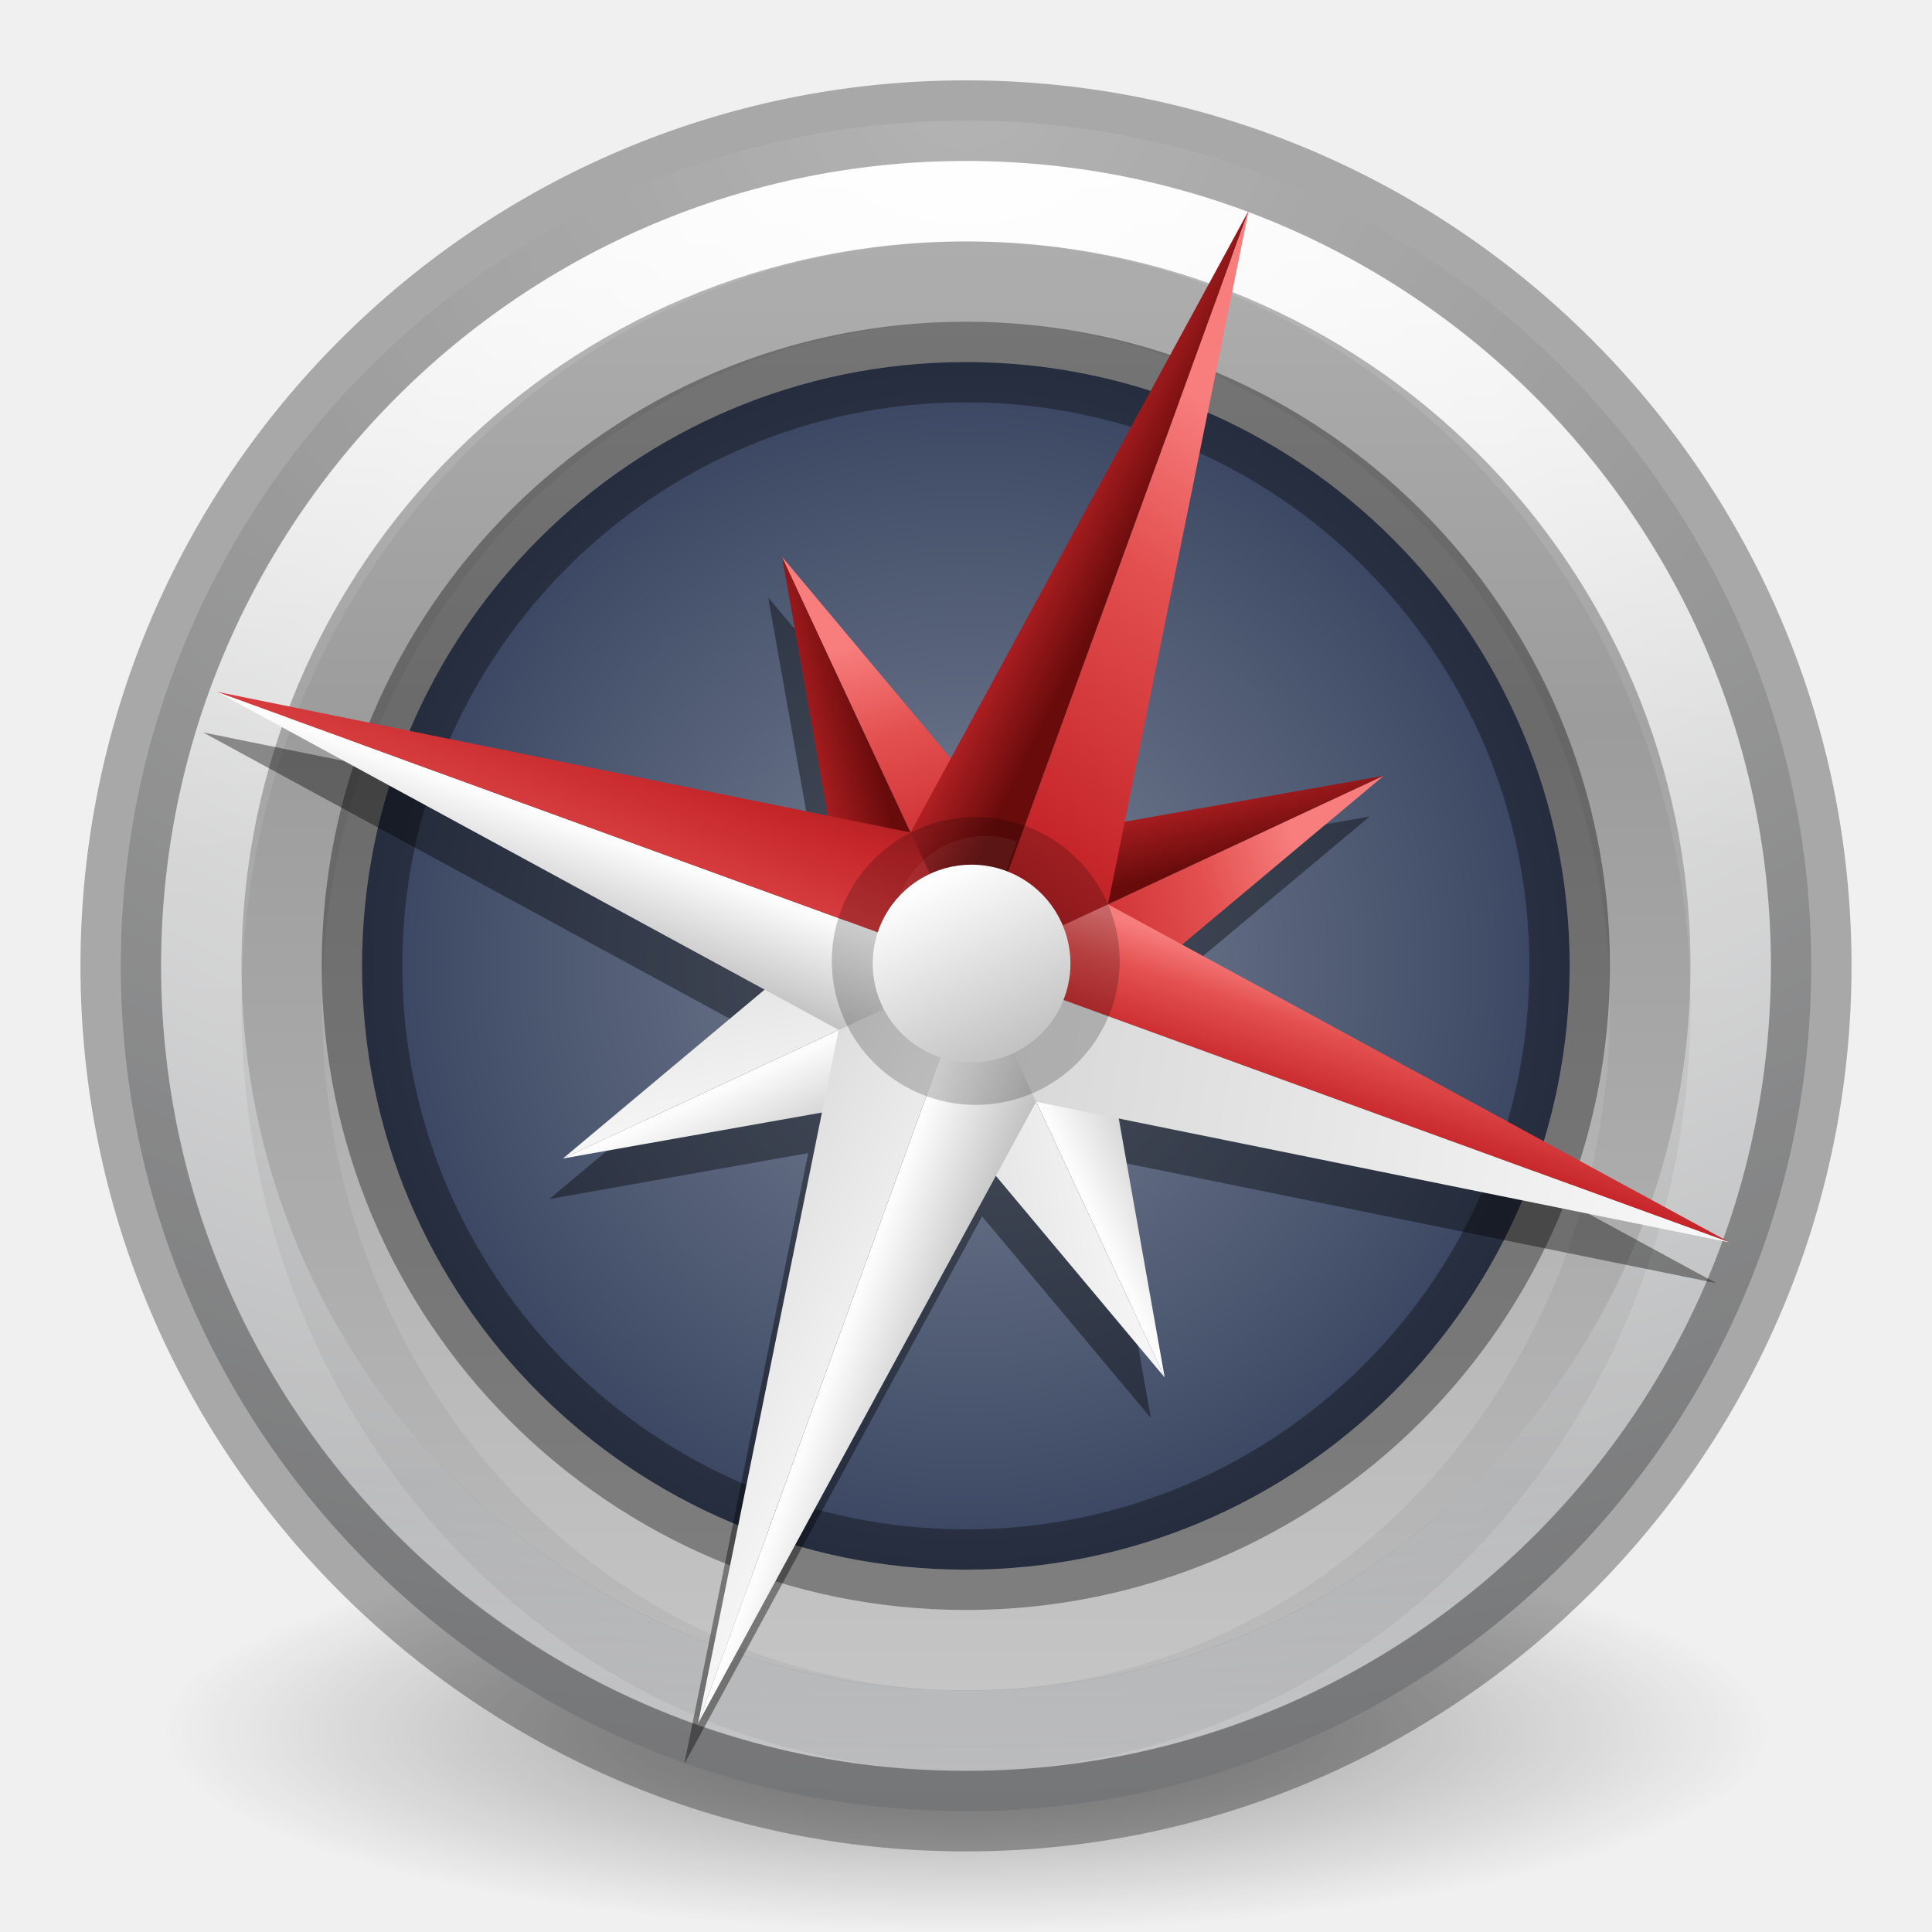
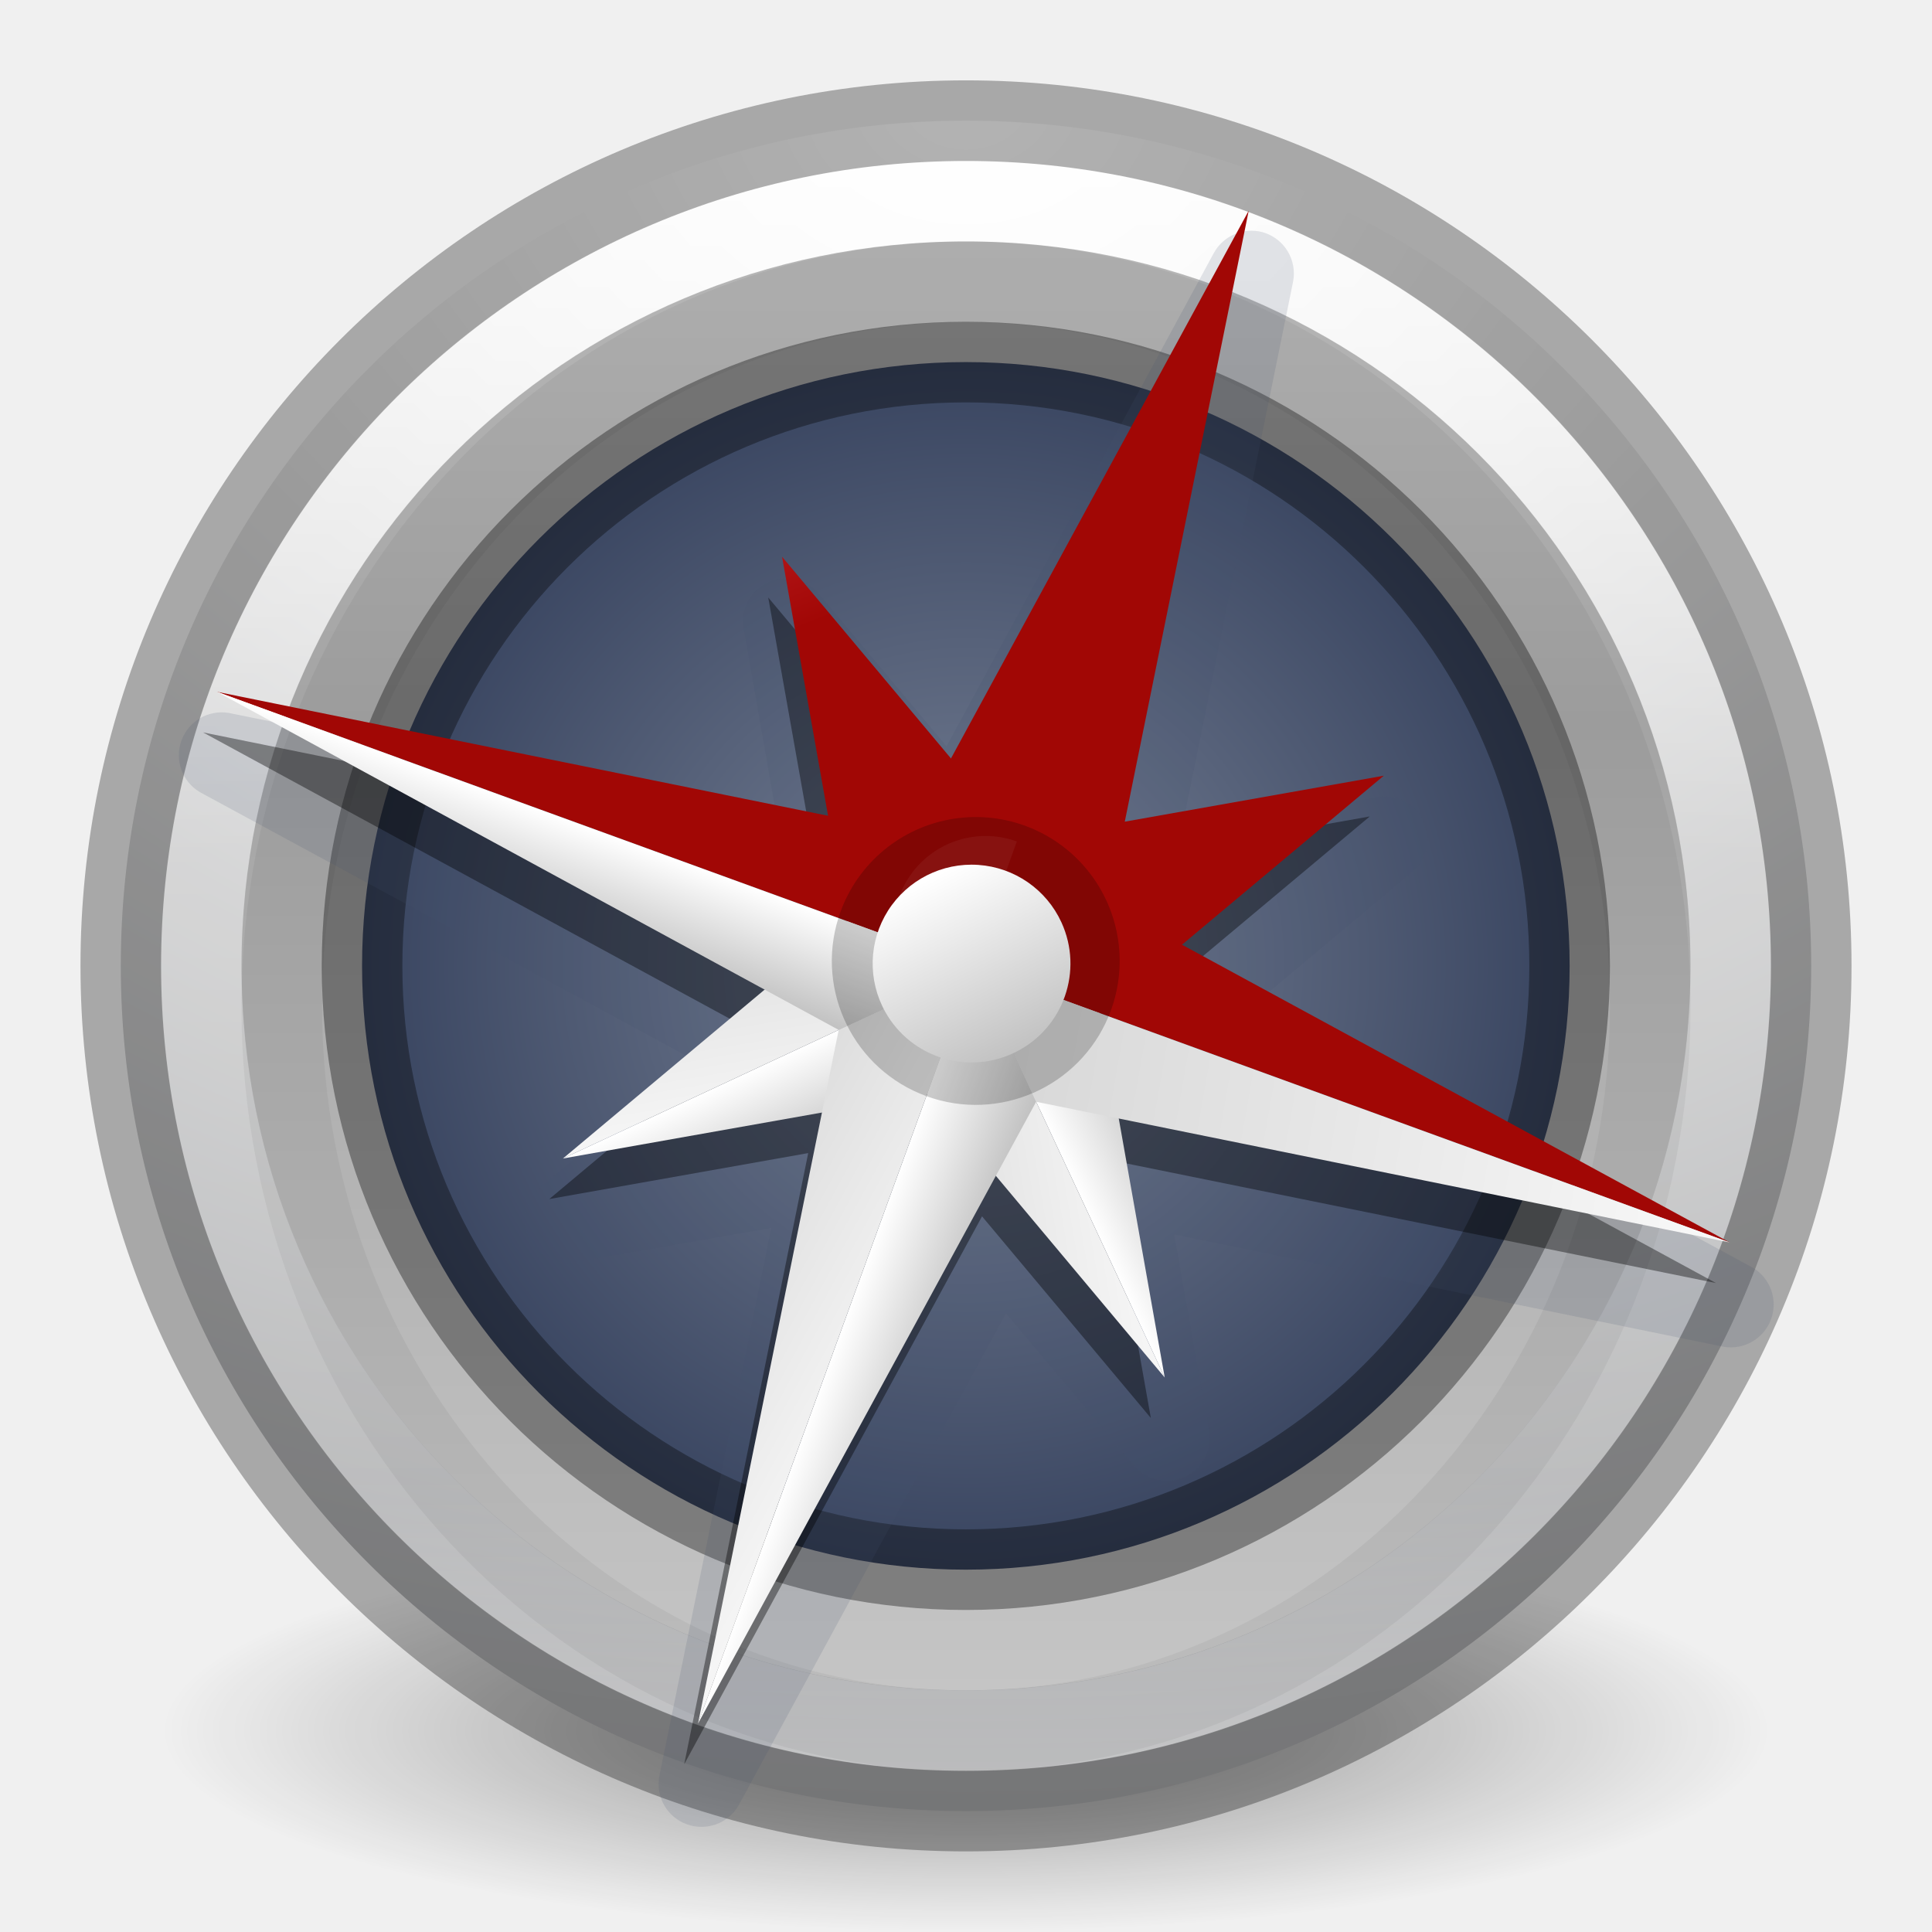
<svg xmlns="http://www.w3.org/2000/svg" xmlns:xlink="http://www.w3.org/1999/xlink" height="24" viewBox="0 0 6.35 6.35" width="24">
-   <linearGradient id="a" gradientTransform="matrix(.1108965 -.11849 .11849 .1108965 -2.330241 3.356777)" gradientUnits="userSpaceOnUse" x1="24" x2="24" xlink:href="#b" y1="22" y2="26" />
-   <linearGradient id="b">
+   <linearGradient id="a" gradientTransform="matrix(.4777568 -.1738892 .1680336 .4616686 -24.96788 13.27754)" gradientUnits="userSpaceOnUse" x1="11.192" x2="11.192" y1="-.741" y2="30.298">
+     <stop offset="0" stop-color="#ff8c82" />
+     <stop offset=".312" stop-color="#ed5353" />
+     <stop offset=".571" stop-color="#c6262e" />
+     <stop offset="1" stop-color="#a10705" />
+   </linearGradient>
+   <linearGradient id="b" gradientUnits="userSpaceOnUse" x1="11.312" x2="15.08" xlink:href="#a" y1="7.315" y2="9.832" />
+   <linearGradient id="c" gradientUnits="userSpaceOnUse" x1="2.695" x2="21.488" xlink:href="#a" y1="12.014" y2="12.014" />
+   <linearGradient id="d" gradientUnits="userSpaceOnUse" x1="14.569" x2="14.888" xlink:href="#a" y1="4.58" y2="15.402" />
+   <linearGradient id="e" gradientTransform="matrix(.1108965 -.11849 .11849 .1108965 -2.330241 3.356777)" gradientUnits="userSpaceOnUse" x1="24" x2="24" xlink:href="#f" y1="22" y2="26" />
+   <linearGradient id="f">
    <stop offset="0" stop-color="#fff" />
    <stop offset="1" stop-color="#c1c1c1" />
  </linearGradient>
-   <linearGradient id="c" gradientUnits="userSpaceOnUse" x1="10.695" x2="13.093" xlink:href="#e" y1="7" y2="6.924" />
-   <linearGradient id="d" gradientUnits="userSpaceOnUse" x1="10.5" x2="13.5" xlink:href="#b" y1=".5" y2="17.5" />
-   <linearGradient id="e">
-     <stop offset="0" stop-color="#f87e7e" />
-     <stop offset=".232" stop-color="#e34f4f" />
-     <stop offset=".591" stop-color="#c6262a" />
-     <stop offset="1" stop-color="#690b0b" />
-   </linearGradient>
-   <linearGradient id="f" gradientUnits="userSpaceOnUse" x1="12" x2="13.305" xlink:href="#b" y1="17" y2="17" />
-   <linearGradient id="g" gradientUnits="userSpaceOnUse" x1="14" x2="9" xlink:href="#e" y1="16.5" y2="16.5" />
-   <linearGradient id="h" gradientUnits="userSpaceOnUse" x1="14.5" x2="12" xlink:href="#e" y1="5" y2="14" />
-   <linearGradient id="i" gradientUnits="userSpaceOnUse" x1="14" x2="7.5" xlink:href="#b" y1="15" y2="14" />
-   <linearGradient id="j" gradientUnits="userSpaceOnUse" x1="9.17" x2="12" xlink:href="#e" y1="6.695" y2="7" />
-   <linearGradient id="k" gradientTransform="matrix(.09921877 0 0 .09921831 -1.916377 -.264533)" gradientUnits="userSpaceOnUse" x1="51.2" x2="51.2" y1="8.114" y2="56.115">
+   <linearGradient id="g" gradientUnits="userSpaceOnUse" x1="10.5" x2="13.5" xlink:href="#f" y1=".5" y2="17.5" />
+   <linearGradient id="h" gradientUnits="userSpaceOnUse" x1="12" x2="13.305" xlink:href="#f" y1="17" y2="17" />
+   <linearGradient id="i" gradientUnits="userSpaceOnUse" x1="14" x2="7.5" xlink:href="#f" y1="15" y2="14" />
+   <linearGradient id="j" gradientTransform="matrix(.09921877 0 0 .09921831 -1.916377 -.264533)" gradientUnits="userSpaceOnUse" x1="51.2" x2="51.2" y1="8.114" y2="56.115">
    <stop offset="0" stop-color="#b6b6b6" />
    <stop offset=".331" stop-color="#a4a4a4" />
    <stop offset="1" stop-color="#c5c5c5" />
  </linearGradient>
-   <linearGradient id="l" gradientUnits="userSpaceOnUse" x1="2.972" x2="2.972" y1=".306" y2="5.543">
+   <linearGradient id="k" gradientUnits="userSpaceOnUse" x1="2.972" x2="2.972" y1=".306" y2="5.543">
    <stop offset="0" stop-color="#fff" />
    <stop offset=".424" stop-color="#fff" stop-opacity=".235" />
    <stop offset=".821" stop-color="#fff" stop-opacity=".157" />
    <stop offset="1" stop-color="#fff" stop-opacity=".392" />
  </linearGradient>
-   <radialGradient id="m" cx="23.896" cy="3.99" gradientTransform="matrix(0 .3914426 -.5166972 0 5.236636 -9.279193)" gradientUnits="userSpaceOnUse" r="20.397">
+   <radialGradient id="l" cx="23.896" cy="3.99" gradientTransform="matrix(0 .3914426 -.5166972 0 5.236636 -9.279193)" gradientUnits="userSpaceOnUse" r="20.397">
    <stop offset="0" stop-color="#fff" />
    <stop offset=".262" stop-color="#ddd" />
    <stop offset=".661" stop-color="#abacae" />
    <stop offset="1" stop-color="#89898b" />
  </radialGradient>
-   <radialGradient id="n" cx="62.625" cy="4.625" gradientTransform="matrix(.2490196 0 0 .06225481 -12.41986 5.136028)" gradientUnits="userSpaceOnUse" r="10.625">
+   <radialGradient id="m" cx="62.625" cy="4.625" gradientTransform="matrix(.2490196 0 0 .06225481 -12.41986 5.136028)" gradientUnits="userSpaceOnUse" r="10.625">
    <stop offset="0" />
    <stop offset="1" stop-opacity="0" />
  </radialGradient>
-   <radialGradient id="o" cx="3.175" cy="2.91" gradientTransform="matrix(1 0 0 .9999953 0 .000014)" gradientUnits="userSpaceOnUse" r="2.117">
+   <radialGradient id="n" cx="3.175" cy="2.91" gradientTransform="matrix(1 0 0 .9999953 0 .000014)" gradientUnits="userSpaceOnUse" r="2.117">
    <stop offset="0" stop-color="#7a8498" />
    <stop offset="1" stop-color="#34405c" />
  </radialGradient>
  <g transform="translate(0 .264583)">
-     <path d="m5.821 5.424c0 .365-1.185.661-2.646.661s-2.646-.296-2.646-.661 1.185-.661 2.646-.661 2.646.296 2.646.661z" fill="url(#n)" fill-rule="evenodd" opacity=".4" stroke-width=".265" />
-     <path d="m3.175.132c-1.533 0-2.778 1.245-2.778 2.778 0 1.533 1.245 2.778 2.778 2.778 1.533 0 2.778-1.245 2.778-2.778 0-1.533-1.245-2.778-2.778-2.778z" fill="url(#m)" />
-     <path d="m5.689 2.91c0 1.388-1.125 2.514-2.514 2.514-1.388 0-2.514-1.125-2.514-2.514 0-1.388 1.125-2.514 2.514-2.514 1.388 0 2.514 1.125 2.514 2.514z" style="opacity:.8;fill:none;stroke-width:.265;stroke-linecap:round;stroke-linejoin:round;stroke:url(#l)" />
-     <path d="m3.175.529c-1.314 0-2.381 1.067-2.381 2.381 0 1.314 1.067 2.381 2.381 2.381 1.314 0 2.381-1.067 2.381-2.381 0-1.314-1.067-2.381-2.381-2.381z" fill="url(#k)" />
+     <path d="m5.821 5.424c0 .365-1.185.661-2.646.661s-2.646-.296-2.646-.661 1.185-.661 2.646-.661 2.646.296 2.646.661z" fill="url(#m)" fill-rule="evenodd" opacity=".4" stroke-width=".265" />
+     <path d="m3.175.132c-1.533 0-2.778 1.245-2.778 2.778 0 1.533 1.245 2.778 2.778 2.778 1.533 0 2.778-1.245 2.778-2.778 0-1.533-1.245-2.778-2.778-2.778z" fill="url(#l)" />
+     <path d="m5.689 2.91c0 1.388-1.125 2.514-2.514 2.514-1.388 0-2.514-1.125-2.514-2.514 0-1.388 1.125-2.514 2.514-2.514 1.388 0 2.514 1.125 2.514 2.514z" style="opacity:.8;fill:none;stroke-width:.265;stroke-linecap:round;stroke-linejoin:round;stroke:url(#k)" />
+     <path d="m3.175.529c-1.314 0-2.381 1.067-2.381 2.381 0 1.314 1.067 2.381 2.381 2.381 1.314 0 2.381-1.067 2.381-2.381 0-1.314-1.067-2.381-2.381-2.381z" fill="url(#j)" />
    <g stroke="#000" stroke-width=".265">
      <path d="m3.175.662c-1.241 0-2.249 1.067-2.249 2.381 0 1.314 1.008 2.381 2.249 2.381 1.241 0 2.249-1.067 2.249-2.381 0-1.314-1.008-2.381-2.249-2.381z" fill="none" opacity=".05" />
-       <path d="m5.159 2.91a1.984 1.984 0 1 1 -3.969 0 1.984 1.984 0 1 1 3.969 0z" fill="url(#o)" stroke-opacity=".349" />
+       <path d="m5.159 2.91a1.984 1.984 0 1 1 -3.969 0 1.984 1.984 0 1 1 3.969 0z" fill="url(#n)" stroke-opacity=".349" />
      <path d="m3.175.132c-1.533 0-2.778 1.245-2.778 2.778 0 1.533 1.245 2.778 2.778 2.778 1.533 0 2.778-1.245 2.778-2.778 0-1.533-1.245-2.778-2.778-2.778z" fill="none" opacity=".3" />
    </g>
  </g>
  <g transform="matrix(.9396926 .3420201 -.3420201 .9396926 1.301551 -.890758)">
+     <path d="m3.242.58a.141.141 0 0 0 -.127.119l-.271 1.824-.57-.33a.141.141 0 0 0 -.191.191l.328.57-1.822.273a.141.141 0 0 0 0 .277l1.822.271-.328.57a.141.141 0 0 0 .191.191l.57-.328.271 1.822a.141.141 0 0 0 .277 0l.273-1.822.57.328a.141.141 0 0 0 .191-.191l-.33-.57 1.824-.271a.141.141 0 0 0 0-.277l-1.824-.273.33-.57a.141.141 0 0 0 -.191-.191l-.57.33-.273-1.824a.141.141 0 0 0 -.15-.119z" fill="#45506b" opacity=".15" />
    <path d="m3.178.67-.304 2.027-.748-.433.433.748-2.027.304 2.027.304-.433.748.748-.433.304 2.027.304-2.027.748.433-.433-.748 2.027-.304-2.027-.304.433-.748-.748.433z" fill-opacity=".39" />
    <g transform="matrix(.1870887 -.1870887 .1052374 .1052374 -.332913 4.157216)">
-       <path d="m12 2-1.305 8.695 1.305 1.305z" fill="url(#j)" />
-       <path d="m12 2v10l1.305-1.305z" fill="url(#h)" />
-       <path d="m12 12v10l1.305-8.695z" fill="url(#f)" />
+       <path d="m9.715 6.916.885 4.984 1.492.113 1.217.873 3.881-3.25-4.525.803z" fill="url(#d)" stroke-width=".75" transform="matrix(.9063078 .7513213 -.4226183 1.611214 6.118844 -16.44144)" />
+       <path d="m12 12v10l1.305-8.695z" fill="url(#h)" />
      <path d="m12 12-1.305 1.305 1.305 8.695z" fill="url(#i)" />
    </g>
    <g transform="matrix(.1870887 .1870887 -.1052374 .1052374 2.192785 -.332912)">
-       <path d="m12 2-1.305 8.695 1.305 1.305z" fill="url(#j)" />
-       <path d="m12 2v10l1.305-1.305z" fill="url(#h)" />
-       <path d="m12 12v10l1.305-8.695z" fill="url(#f)" />
+       <path d="m12 12v10l1.305-8.695z" fill="url(#h)" />
      <path d="m12 12-1.305 1.305 1.305 8.695z" fill="url(#i)" />
    </g>
    <g transform="scale(.2645833)">
-       <path d="m12 2-1.305 8.695 1.305 1.305z" fill="url(#j)" />
-       <path d="m12 2v10l1.305-1.305z" fill="url(#h)" />
-       <path d="m12 12v10l1.305-8.695z" fill="url(#f)" />
+       <path d="m15.512 2.617-4.199 7.725.779 1.672 1.672-.779z" fill="url(#b)" transform="matrix(.9396926 -.3420201 .3420201 .9396926 -3.471121 4.846093)" />
+       <path d="m12 12v10l1.305-8.695z" fill="url(#h)" />
      <path d="m12 12-1.305 1.305 1.305 8.695z" fill="url(#i)" />
    </g>
    <g transform="matrix(0 .2645833 -.2645833 0 6.35 0)">
-       <path d="m12 2-1.305 8.695 1.305 1.305z" fill="url(#c)" />
-       <path d="m12 2v10l1.305-1.305z" fill="url(#d)" />
-       <path d="m12 12v10l1.305-8.695z" fill="url(#f)" />
-       <path d="m12 12-1.305 1.305 1.305 8.695z" fill="url(#g)" />
+       <path d="m2.695 8.594 9.396 3.42-.779-1.672zm9.396 3.42 9.396 3.42-7.725-4.199z" fill="url(#c)" transform="matrix(-.3420201 -.9396926 .9396926 -.3420201 4.846092 27.47112)" />
+       <path d="m12 2v10l1.305-1.305z" fill="url(#g)" />
+       <path d="m12 12v10l1.305-8.695z" fill="url(#h)" />
    </g>
    <path d="m3.648 3.175a.473.473 0 0 1 -.945 0 .473.473 0 1 1 .945 0z" opacity=".2" stroke-width=".473" />
    <path d="m2.963 3.261a.302.302 0 0 1 .205-.523l.001.302z" fill="#fff" opacity=".05" stroke-width=".582" />
-     <path d="m3.397 2.938a.325.325 0 0 1 -.444.474.325.325 0 1 1 .444-.474z" fill="url(#a)" stroke-width=".325" />
+     <path d="m3.397 2.938a.325.325 0 0 1 -.444.474.325.325 0 1 1 .444-.474z" fill="url(#e)" stroke-width=".325" />
  </g>
</svg>
